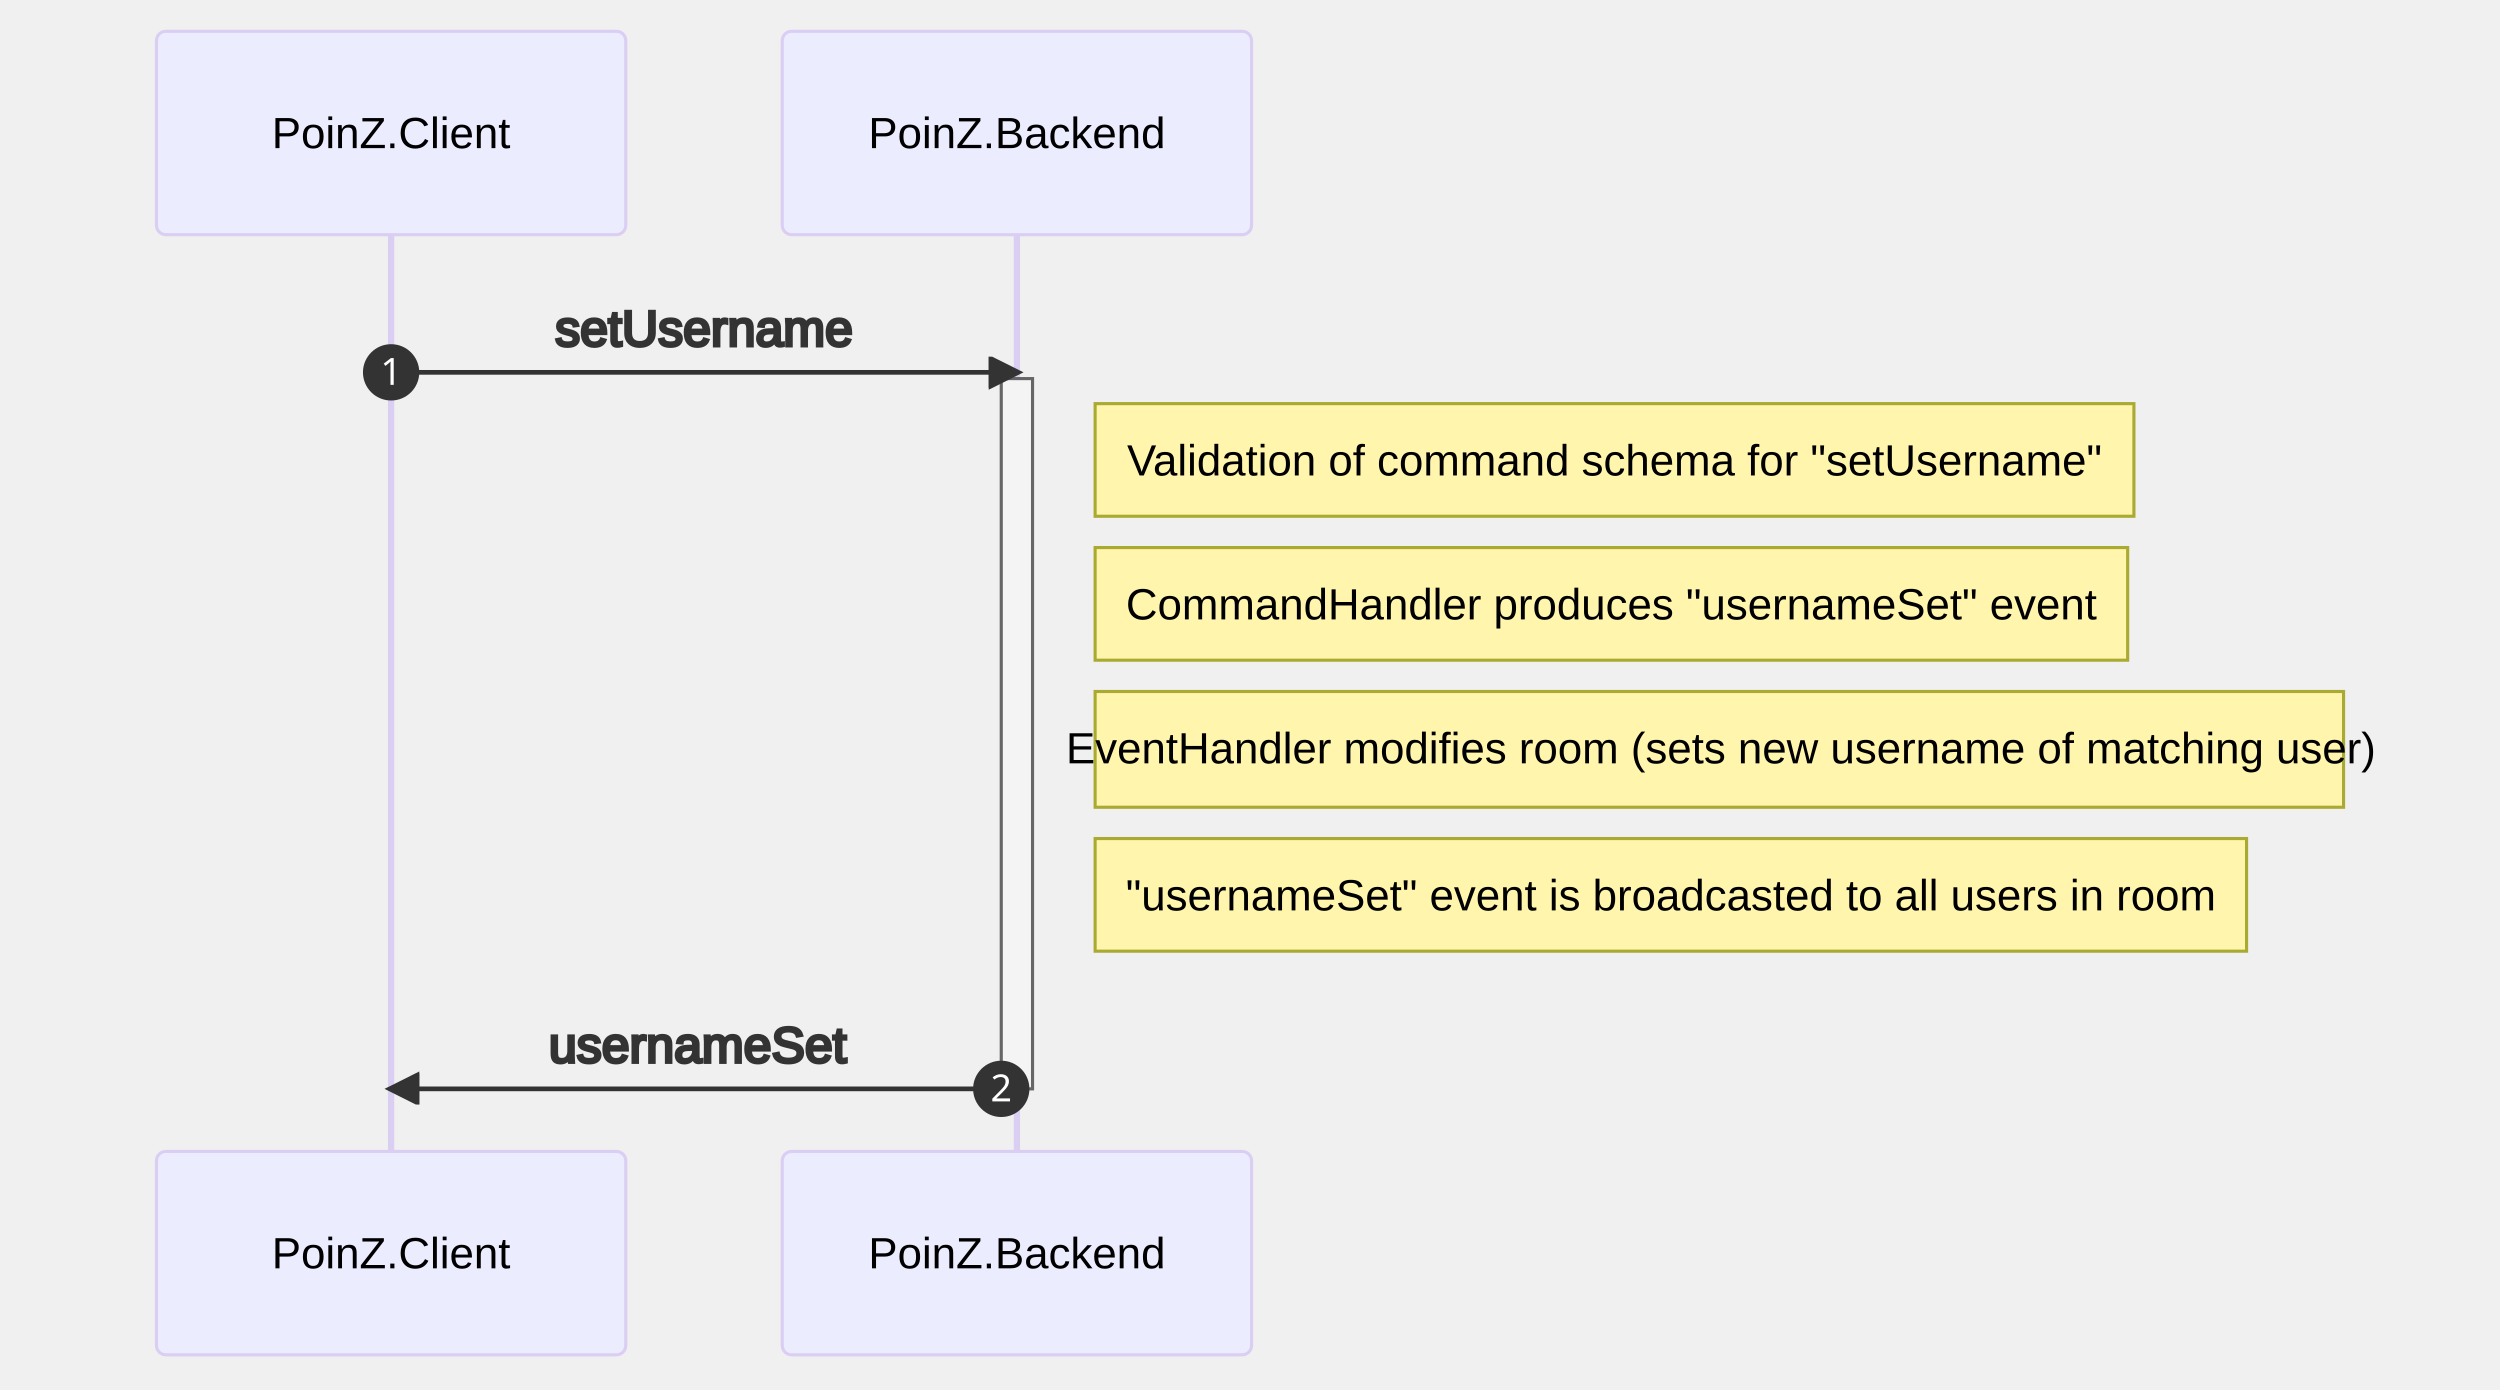
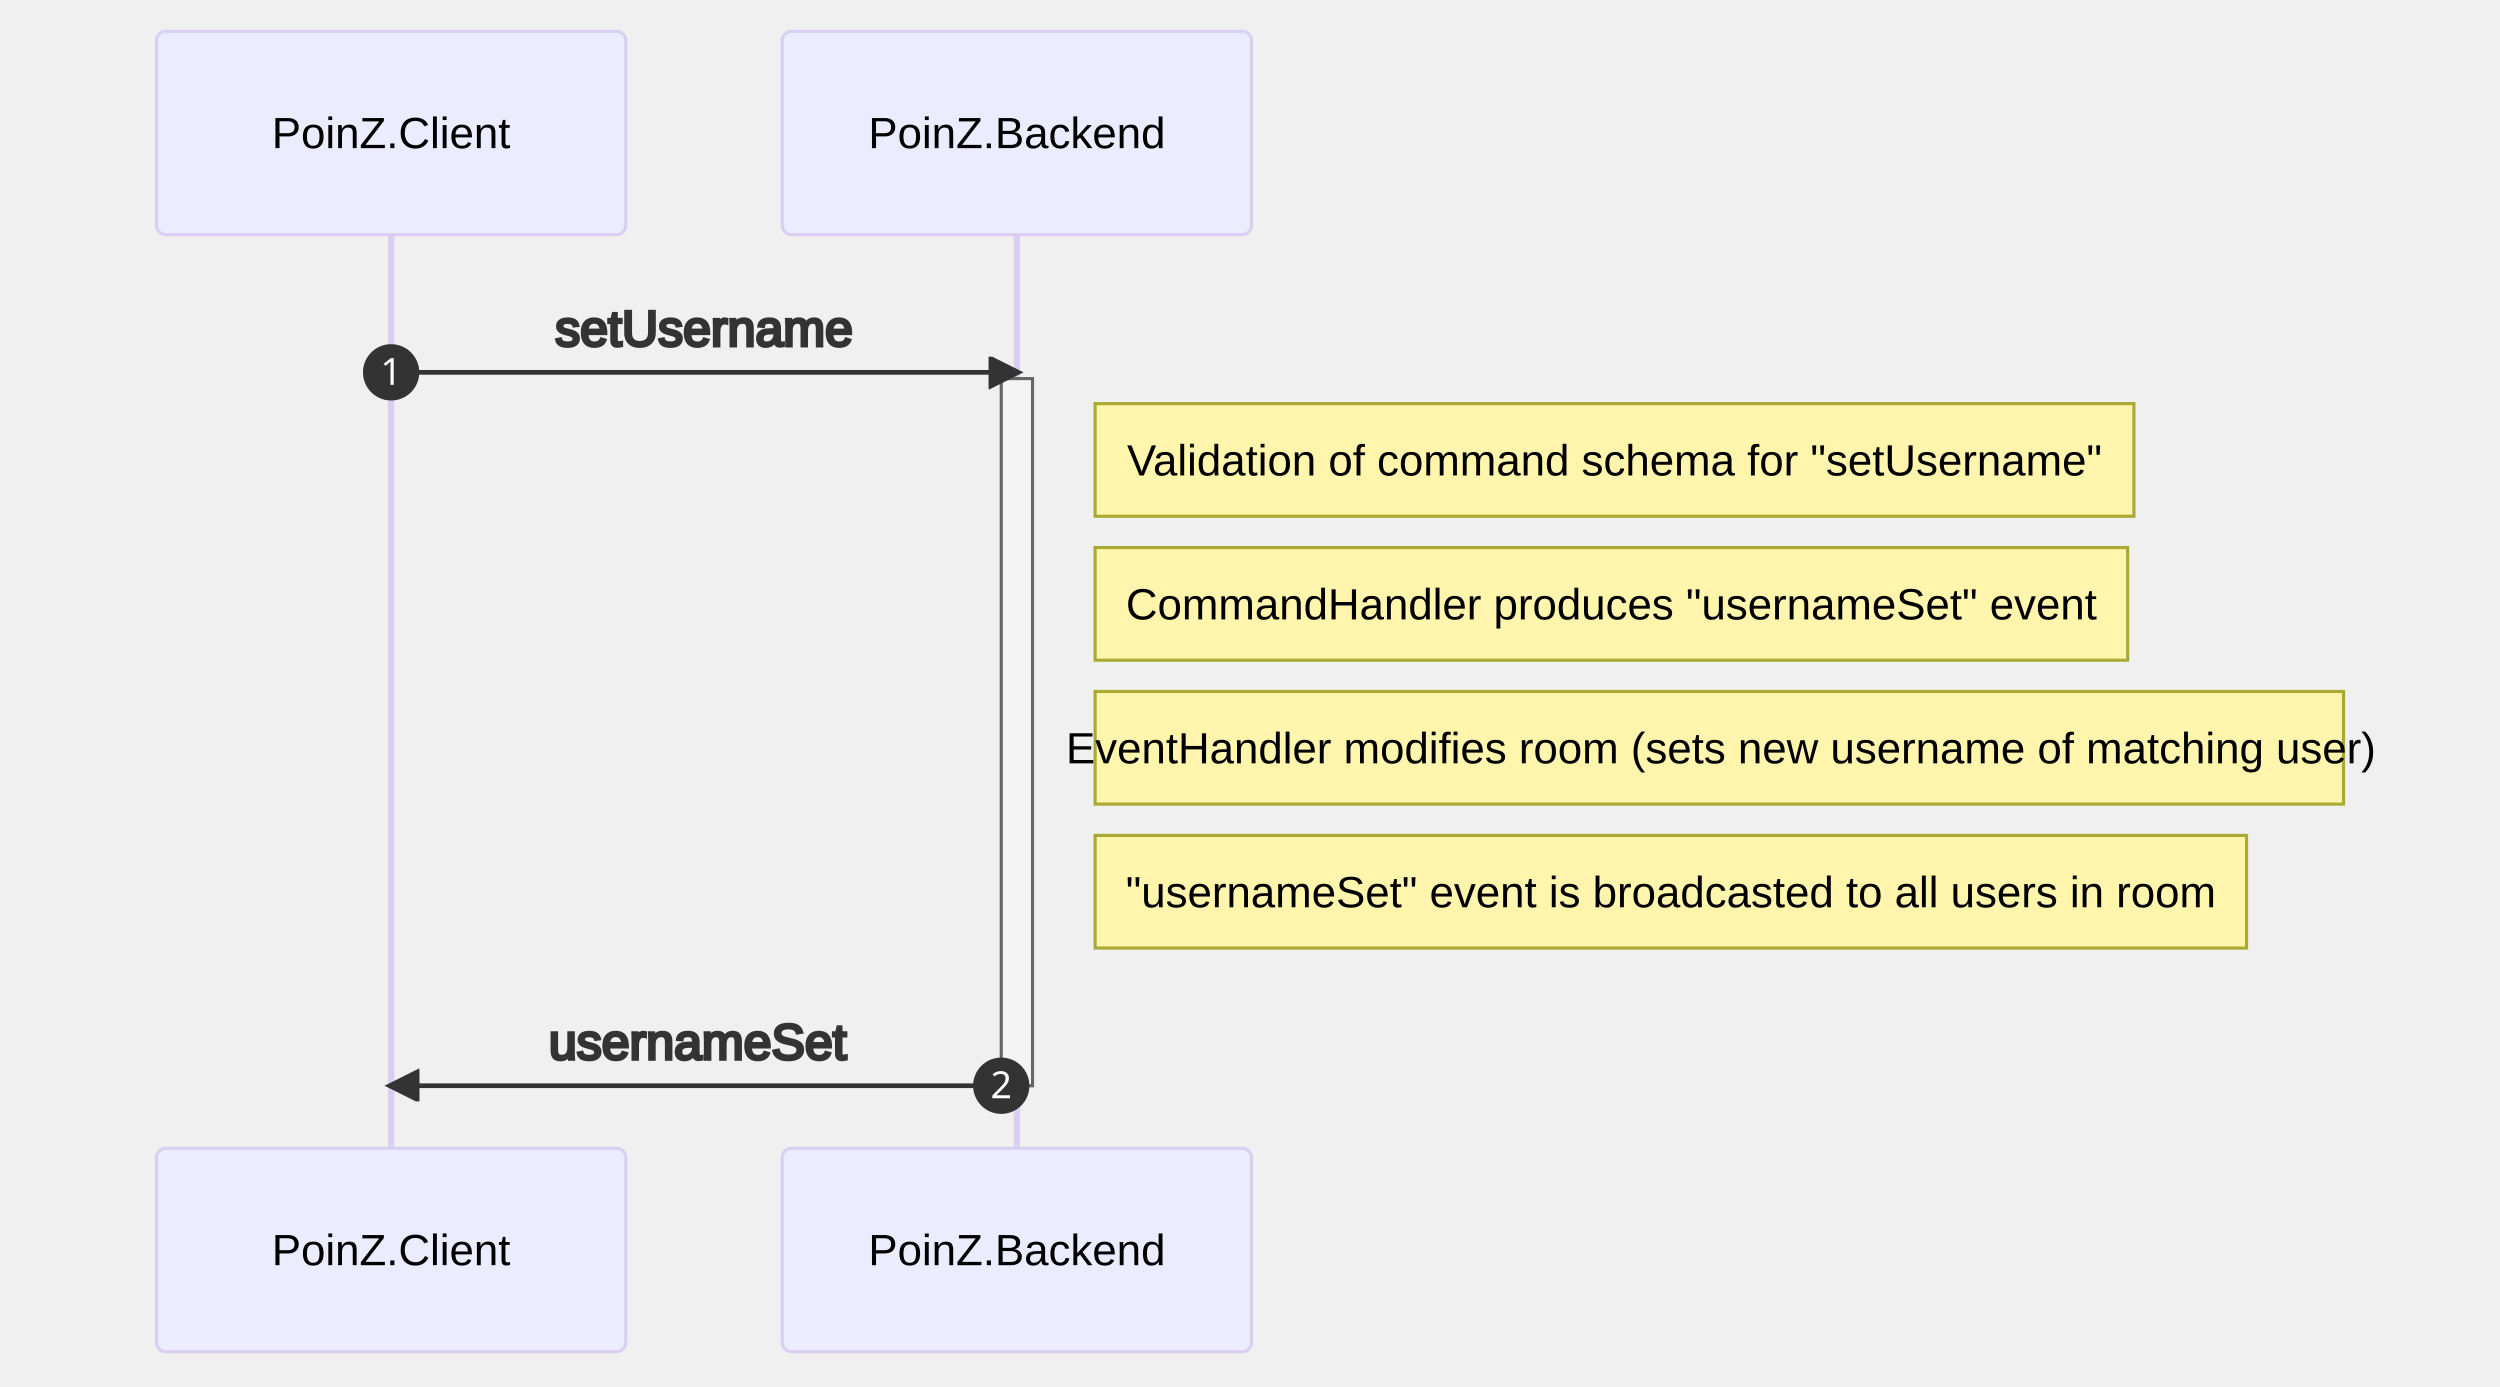
- <svg xmlns="http://www.w3.org/2000/svg" aria-labelledby="chart-title-mermaid-1663490589109 chart-desc-mermaid-1663490589109" role="img" viewBox="-50 -10 799 444" style="max-width: 799px; background-color: white;" height="444" width="100%" id="mermaid-1663490589109">
-   <style>#mermaid-1663490589109 {font-family:"trebuchet ms",verdana,arial,sans-serif;font-size:16px;fill:#333;}#mermaid-1663490589109 .error-icon{fill:#552222;}#mermaid-1663490589109 .error-text{fill:#552222;stroke:#552222;}#mermaid-1663490589109 .edge-thickness-normal{stroke-width:2px;}#mermaid-1663490589109 .edge-thickness-thick{stroke-width:3.5px;}#mermaid-1663490589109 .edge-pattern-solid{stroke-dasharray:0;}#mermaid-1663490589109 .edge-pattern-dashed{stroke-dasharray:3;}#mermaid-1663490589109 .edge-pattern-dotted{stroke-dasharray:2;}#mermaid-1663490589109 .marker{fill:#333333;stroke:#333333;}#mermaid-1663490589109 .marker.cross{stroke:#333333;}#mermaid-1663490589109 svg{font-family:"trebuchet ms",verdana,arial,sans-serif;font-size:16px;}#mermaid-1663490589109 .actor{stroke:hsl(259.626, 59.777%, 87.902%);fill:#ECECFF;}#mermaid-1663490589109 text.actor&gt;tspan{fill:black;stroke:none;}#mermaid-1663490589109 .actor-line{stroke:grey;}#mermaid-1663490589109 .messageLine0{stroke-width:1.5;stroke-dasharray:none;stroke:#333;}#mermaid-1663490589109 .messageLine1{stroke-width:1.5;stroke-dasharray:2,2;stroke:#333;}#mermaid-1663490589109 #arrowhead path{fill:#333;stroke:#333;}#mermaid-1663490589109 .sequenceNumber{fill:white;}#mermaid-1663490589109 #sequencenumber{fill:#333;}#mermaid-1663490589109 #crosshead path{fill:#333;stroke:#333;}#mermaid-1663490589109 .messageText{fill:#333;stroke:#333;}#mermaid-1663490589109 .labelBox{stroke:hsl(259.626, 59.777%, 87.902%);fill:#ECECFF;}#mermaid-1663490589109 .labelText,#mermaid-1663490589109 .labelText&gt;tspan{fill:black;stroke:none;}#mermaid-1663490589109 .loopText,#mermaid-1663490589109 .loopText&gt;tspan{fill:black;stroke:none;}#mermaid-1663490589109 .loopLine{stroke-width:2px;stroke-dasharray:2,2;stroke:hsl(259.626, 59.777%, 87.902%);fill:hsl(259.626, 59.777%, 87.902%);}#mermaid-1663490589109 .note{stroke:#aaaa33;fill:#fff5ad;}#mermaid-1663490589109 .noteText,#mermaid-1663490589109 .noteText&gt;tspan{fill:black;stroke:none;}#mermaid-1663490589109 .activation0{fill:#f4f4f4;stroke:#666;}#mermaid-1663490589109 .activation1{fill:#f4f4f4;stroke:#666;}#mermaid-1663490589109 .activation2{fill:#f4f4f4;stroke:#666;}#mermaid-1663490589109 .actorPopupMenu{position:absolute;}#mermaid-1663490589109 .actorPopupMenuPanel{position:absolute;fill:#ECECFF;box-shadow:0px 8px 16px 0px rgba(0,0,0,0.2);filter:drop-shadow(3px 5px 2px rgb(0 0 0 / 0.4));}#mermaid-1663490589109 .actor-man line{stroke:hsl(259.626, 59.777%, 87.902%);fill:#ECECFF;}#mermaid-1663490589109 .actor-man circle,#mermaid-1663490589109 line{stroke:hsl(259.626, 59.777%, 87.902%);fill:#ECECFF;stroke-width:2px;}#mermaid-1663490589109 :root{--mermaid-font-family:"trebuchet ms",verdana,arial,sans-serif;}</style>
+ <svg xmlns="http://www.w3.org/2000/svg" aria-labelledby="chart-title-mermaid-1667031440298 chart-desc-mermaid-1667031440298" role="img" viewBox="-50 -10 799 443" style="max-width: 799px; background-color: white;" height="443" width="100%" id="mermaid-1667031440298">
+   <style>#mermaid-1667031440298 {font-family:"trebuchet ms",verdana,arial,sans-serif;font-size:16px;fill:#333;}#mermaid-1667031440298 .error-icon{fill:#552222;}#mermaid-1667031440298 .error-text{fill:#552222;stroke:#552222;}#mermaid-1667031440298 .edge-thickness-normal{stroke-width:2px;}#mermaid-1667031440298 .edge-thickness-thick{stroke-width:3.5px;}#mermaid-1667031440298 .edge-pattern-solid{stroke-dasharray:0;}#mermaid-1667031440298 .edge-pattern-dashed{stroke-dasharray:3;}#mermaid-1667031440298 .edge-pattern-dotted{stroke-dasharray:2;}#mermaid-1667031440298 .marker{fill:#333333;stroke:#333333;}#mermaid-1667031440298 .marker.cross{stroke:#333333;}#mermaid-1667031440298 svg{font-family:"trebuchet ms",verdana,arial,sans-serif;font-size:16px;}#mermaid-1667031440298 .actor{stroke:hsl(259.626, 59.777%, 87.902%);fill:#ECECFF;}#mermaid-1667031440298 text.actor&gt;tspan{fill:black;stroke:none;}#mermaid-1667031440298 .actor-line{stroke:grey;}#mermaid-1667031440298 .messageLine0{stroke-width:1.5;stroke-dasharray:none;stroke:#333;}#mermaid-1667031440298 .messageLine1{stroke-width:1.5;stroke-dasharray:2,2;stroke:#333;}#mermaid-1667031440298 #arrowhead path{fill:#333;stroke:#333;}#mermaid-1667031440298 .sequenceNumber{fill:white;}#mermaid-1667031440298 #sequencenumber{fill:#333;}#mermaid-1667031440298 #crosshead path{fill:#333;stroke:#333;}#mermaid-1667031440298 .messageText{fill:#333;stroke:#333;}#mermaid-1667031440298 .labelBox{stroke:hsl(259.626, 59.777%, 87.902%);fill:#ECECFF;}#mermaid-1667031440298 .labelText,#mermaid-1667031440298 .labelText&gt;tspan{fill:black;stroke:none;}#mermaid-1667031440298 .loopText,#mermaid-1667031440298 .loopText&gt;tspan{fill:black;stroke:none;}#mermaid-1667031440298 .loopLine{stroke-width:2px;stroke-dasharray:2,2;stroke:hsl(259.626, 59.777%, 87.902%);fill:hsl(259.626, 59.777%, 87.902%);}#mermaid-1667031440298 .note{stroke:#aaaa33;fill:#fff5ad;}#mermaid-1667031440298 .noteText,#mermaid-1667031440298 .noteText&gt;tspan{fill:black;stroke:none;}#mermaid-1667031440298 .activation0{fill:#f4f4f4;stroke:#666;}#mermaid-1667031440298 .activation1{fill:#f4f4f4;stroke:#666;}#mermaid-1667031440298 .activation2{fill:#f4f4f4;stroke:#666;}#mermaid-1667031440298 .actorPopupMenu{position:absolute;}#mermaid-1667031440298 .actorPopupMenuPanel{position:absolute;fill:#ECECFF;box-shadow:0px 8px 16px 0px rgba(0,0,0,0.2);filter:drop-shadow(3px 5px 2px rgb(0 0 0 / 0.4));}#mermaid-1667031440298 .actor-man line{stroke:hsl(259.626, 59.777%, 87.902%);fill:#ECECFF;}#mermaid-1667031440298 .actor-man circle,#mermaid-1667031440298 line{stroke:hsl(259.626, 59.777%, 87.902%);fill:#ECECFF;stroke-width:2px;}#mermaid-1667031440298 :root{--mermaid-font-family:"trebuchet ms",verdana,arial,sans-serif;}</style>
  <g />
  <defs>
    <symbol height="24" width="24" id="computer">
      <path d="M2 2v13h20v-13h-20zm18 11h-16v-9h16v9zm-10.228 6l.466-1h3.524l.467 1h-4.457zm14.228 3h-24l2-6h2.104l-1.33 4h18.45l-1.297-4h2.073l2 6zm-5-10h-14v-7h14v7z" transform="scale(.5)" />
    </symbol>
  </defs>
  <defs>
    <symbol clip-rule="evenodd" fill-rule="evenodd" id="database">
      <path d="M12.258.001l.256.004.255.005.253.008.251.01.249.012.247.015.246.016.242.019.241.02.239.023.236.024.233.027.231.028.229.031.225.032.223.034.22.036.217.038.214.04.211.041.208.043.205.045.201.046.198.048.194.05.191.051.187.053.183.054.18.056.175.057.172.059.168.06.163.061.16.063.155.064.15.066.074.033.073.033.071.034.07.034.069.035.068.035.067.035.066.035.064.036.064.036.062.036.06.036.06.037.058.037.058.037.055.038.055.038.053.038.052.038.051.039.05.039.048.039.047.039.045.04.044.04.043.04.041.04.04.041.039.041.037.041.036.041.034.041.033.042.032.042.03.042.029.042.027.042.026.043.024.043.023.043.021.043.02.043.018.044.017.043.015.044.013.044.012.044.011.045.009.044.007.045.006.045.004.045.002.045.001.045v17l-.001.045-.002.045-.004.045-.006.045-.007.045-.009.044-.011.045-.012.044-.013.044-.015.044-.017.043-.018.044-.02.043-.021.043-.023.043-.024.043-.026.043-.027.042-.029.042-.03.042-.032.042-.033.042-.034.041-.036.041-.037.041-.039.041-.04.041-.041.04-.043.04-.044.04-.045.04-.047.039-.048.039-.05.039-.051.039-.052.038-.053.038-.055.038-.055.038-.058.037-.058.037-.06.037-.06.036-.062.036-.064.036-.064.036-.066.035-.067.035-.068.035-.069.035-.07.034-.071.034-.073.033-.074.033-.15.066-.155.064-.16.063-.163.061-.168.06-.172.059-.175.057-.18.056-.183.054-.187.053-.191.051-.194.05-.198.048-.201.046-.205.045-.208.043-.211.041-.214.04-.217.038-.22.036-.223.034-.225.032-.229.031-.231.028-.233.027-.236.024-.239.023-.241.02-.242.019-.246.016-.247.015-.249.012-.251.01-.253.008-.255.005-.256.004-.258.001-.258-.001-.256-.004-.255-.005-.253-.008-.251-.01-.249-.012-.247-.015-.245-.016-.243-.019-.241-.02-.238-.023-.236-.024-.234-.027-.231-.028-.228-.031-.226-.032-.223-.034-.22-.036-.217-.038-.214-.04-.211-.041-.208-.043-.204-.045-.201-.046-.198-.048-.195-.05-.19-.051-.187-.053-.184-.054-.179-.056-.176-.057-.172-.059-.167-.06-.164-.061-.159-.063-.155-.064-.151-.066-.074-.033-.072-.033-.072-.034-.07-.034-.069-.035-.068-.035-.067-.035-.066-.035-.064-.036-.063-.036-.062-.036-.061-.036-.06-.037-.058-.037-.057-.037-.056-.038-.055-.038-.053-.038-.052-.038-.051-.039-.049-.039-.049-.039-.046-.039-.046-.04-.044-.04-.043-.04-.041-.04-.04-.041-.039-.041-.037-.041-.036-.041-.034-.041-.033-.042-.032-.042-.03-.042-.029-.042-.027-.042-.026-.043-.024-.043-.023-.043-.021-.043-.02-.043-.018-.044-.017-.043-.015-.044-.013-.044-.012-.044-.011-.045-.009-.044-.007-.045-.006-.045-.004-.045-.002-.045-.001-.045v-17l.001-.045.002-.045.004-.045.006-.045.007-.045.009-.044.011-.045.012-.044.013-.044.015-.044.017-.043.018-.044.02-.043.021-.043.023-.043.024-.043.026-.043.027-.042.029-.042.03-.042.032-.042.033-.042.034-.041.036-.041.037-.041.039-.041.04-.041.041-.04.043-.04.044-.04.046-.04.046-.039.049-.039.049-.039.051-.039.052-.038.053-.038.055-.038.056-.038.057-.037.058-.037.06-.037.061-.036.062-.036.063-.036.064-.036.066-.035.067-.035.068-.035.069-.035.07-.034.072-.034.072-.033.074-.033.151-.066.155-.064.159-.063.164-.061.167-.06.172-.059.176-.057.179-.056.184-.054.187-.053.19-.051.195-.05.198-.048.201-.046.204-.045.208-.043.211-.041.214-.04.217-.038.22-.036.223-.034.226-.032.228-.031.231-.028.234-.027.236-.024.238-.023.241-.02.243-.019.245-.016.247-.015.249-.012.251-.01.253-.008.255-.005.256-.004.258-.001.258.001zm-9.258 20.499v.01l.001.021.003.021.004.022.005.021.006.022.007.022.009.023.01.022.011.023.012.023.013.023.015.023.016.024.017.023.018.024.019.024.021.024.022.025.023.024.024.025.052.049.056.05.061.051.066.051.07.051.075.051.079.052.084.052.088.052.092.052.097.052.102.051.105.052.11.052.114.051.119.051.123.051.127.05.131.05.135.05.139.048.144.049.147.047.152.047.155.047.16.045.163.045.167.043.171.043.176.041.178.041.183.039.187.039.19.037.194.035.197.035.202.033.204.031.209.03.212.029.216.027.219.025.222.024.226.021.23.02.233.018.236.016.24.015.243.012.246.01.249.008.253.005.256.004.259.001.26-.001.257-.004.254-.005.25-.008.247-.011.244-.012.241-.014.237-.016.233-.018.231-.021.226-.021.224-.024.22-.026.216-.027.212-.028.21-.031.205-.031.202-.034.198-.034.194-.036.191-.037.187-.039.183-.04.179-.04.175-.042.172-.043.168-.044.163-.045.16-.046.155-.046.152-.047.148-.048.143-.049.139-.049.136-.05.131-.05.126-.05.123-.051.118-.052.114-.051.11-.052.106-.052.101-.052.096-.052.092-.052.088-.053.083-.051.079-.052.074-.052.07-.051.065-.051.06-.051.056-.05.051-.05.023-.024.023-.025.021-.024.02-.024.019-.024.018-.024.017-.024.015-.023.014-.024.013-.023.012-.023.01-.023.01-.022.008-.022.006-.022.006-.022.004-.022.004-.021.001-.021.001-.021v-4.127l-.077.055-.08.053-.083.054-.085.053-.087.052-.09.052-.093.051-.095.05-.097.05-.1.049-.102.049-.105.048-.106.047-.109.047-.111.046-.114.045-.115.045-.118.044-.12.043-.122.042-.124.042-.126.041-.128.04-.13.04-.132.038-.134.038-.135.037-.138.037-.139.035-.142.035-.143.034-.144.033-.147.032-.148.031-.15.03-.151.03-.153.029-.154.027-.156.027-.158.026-.159.025-.161.024-.162.023-.163.022-.165.021-.166.02-.167.019-.169.018-.169.017-.171.016-.173.015-.173.014-.175.013-.175.012-.177.011-.178.01-.179.008-.179.008-.181.006-.182.005-.182.004-.184.003-.184.002h-.37l-.184-.002-.184-.003-.182-.004-.182-.005-.181-.006-.179-.008-.179-.008-.178-.01-.176-.011-.176-.012-.175-.013-.173-.014-.172-.015-.171-.016-.17-.017-.169-.018-.167-.019-.166-.02-.165-.021-.163-.022-.162-.023-.161-.024-.159-.025-.157-.026-.156-.027-.155-.027-.153-.029-.151-.03-.15-.03-.148-.031-.146-.032-.145-.033-.143-.034-.141-.035-.14-.035-.137-.037-.136-.037-.134-.038-.132-.038-.13-.04-.128-.04-.126-.041-.124-.042-.122-.042-.12-.044-.117-.043-.116-.045-.113-.045-.112-.046-.109-.047-.106-.047-.105-.048-.102-.049-.1-.049-.097-.05-.095-.05-.093-.052-.09-.051-.087-.052-.085-.053-.083-.054-.08-.054-.077-.054v4.127zm0-5.654v.011l.001.021.003.021.004.021.005.022.006.022.007.022.009.022.01.022.011.023.012.023.013.023.015.024.016.023.017.024.018.024.019.024.021.024.022.024.023.025.024.024.052.05.056.05.061.05.066.051.07.051.075.052.079.051.084.052.088.052.092.052.097.052.102.052.105.052.11.051.114.051.119.052.123.05.127.051.131.05.135.049.139.049.144.048.147.048.152.047.155.046.16.045.163.045.167.044.171.042.176.042.178.04.183.04.187.038.19.037.194.036.197.034.202.033.204.032.209.03.212.028.216.027.219.025.222.024.226.022.23.02.233.018.236.016.24.014.243.012.246.01.249.008.253.006.256.003.259.001.26-.001.257-.003.254-.006.25-.008.247-.01.244-.012.241-.015.237-.016.233-.018.231-.02.226-.022.224-.024.22-.025.216-.027.212-.029.21-.03.205-.032.202-.033.198-.035.194-.036.191-.037.187-.039.183-.039.179-.041.175-.042.172-.043.168-.044.163-.045.16-.045.155-.047.152-.047.148-.048.143-.048.139-.05.136-.049.131-.05.126-.051.123-.051.118-.051.114-.052.11-.052.106-.052.101-.052.096-.052.092-.052.088-.052.083-.052.079-.052.074-.051.07-.052.065-.051.06-.05.056-.051.051-.049.023-.025.023-.024.021-.025.02-.024.019-.024.018-.024.017-.024.015-.023.014-.023.013-.024.012-.022.01-.023.01-.023.008-.022.006-.022.006-.022.004-.021.004-.022.001-.021.001-.021v-4.139l-.077.054-.08.054-.083.054-.085.052-.087.053-.09.051-.093.051-.095.051-.097.05-.1.049-.102.049-.105.048-.106.047-.109.047-.111.046-.114.045-.115.044-.118.044-.12.044-.122.042-.124.042-.126.041-.128.04-.13.039-.132.039-.134.038-.135.037-.138.036-.139.036-.142.035-.143.033-.144.033-.147.033-.148.031-.15.03-.151.03-.153.028-.154.028-.156.027-.158.026-.159.025-.161.024-.162.023-.163.022-.165.021-.166.02-.167.019-.169.018-.169.017-.171.016-.173.015-.173.014-.175.013-.175.012-.177.011-.178.009-.179.009-.179.007-.181.007-.182.005-.182.004-.184.003-.184.002h-.37l-.184-.002-.184-.003-.182-.004-.182-.005-.181-.007-.179-.007-.179-.009-.178-.009-.176-.011-.176-.012-.175-.013-.173-.014-.172-.015-.171-.016-.17-.017-.169-.018-.167-.019-.166-.02-.165-.021-.163-.022-.162-.023-.161-.024-.159-.025-.157-.026-.156-.027-.155-.028-.153-.028-.151-.03-.15-.03-.148-.031-.146-.033-.145-.033-.143-.033-.141-.035-.14-.036-.137-.036-.136-.037-.134-.038-.132-.039-.13-.039-.128-.04-.126-.041-.124-.042-.122-.043-.12-.043-.117-.044-.116-.044-.113-.046-.112-.046-.109-.046-.106-.047-.105-.048-.102-.049-.1-.049-.097-.05-.095-.051-.093-.051-.09-.051-.087-.053-.085-.052-.083-.054-.08-.054-.077-.054v4.139zm0-5.666v.011l.001.02.003.022.004.021.005.022.006.021.007.022.009.023.01.022.011.023.012.023.013.023.015.023.016.024.017.024.018.023.019.024.021.025.022.024.023.024.024.025.052.05.056.05.061.05.066.051.07.051.075.052.079.051.084.052.088.052.092.052.097.052.102.052.105.051.11.052.114.051.119.051.123.051.127.05.131.05.135.05.139.049.144.048.147.048.152.047.155.046.16.045.163.045.167.043.171.043.176.042.178.04.183.04.187.038.19.037.194.036.197.034.202.033.204.032.209.03.212.028.216.027.219.025.222.024.226.021.23.02.233.018.236.017.24.014.243.012.246.01.249.008.253.006.256.003.259.001.26-.001.257-.003.254-.006.25-.008.247-.01.244-.013.241-.014.237-.016.233-.018.231-.02.226-.022.224-.024.22-.025.216-.027.212-.029.21-.03.205-.032.202-.033.198-.035.194-.036.191-.037.187-.039.183-.039.179-.041.175-.042.172-.043.168-.044.163-.045.16-.045.155-.047.152-.047.148-.048.143-.049.139-.049.136-.049.131-.051.126-.05.123-.051.118-.052.114-.051.11-.052.106-.052.101-.052.096-.052.092-.052.088-.052.083-.052.079-.052.074-.052.07-.051.065-.051.06-.051.056-.05.051-.049.023-.025.023-.025.021-.024.02-.024.019-.024.018-.024.017-.024.015-.023.014-.024.013-.023.012-.023.01-.022.01-.023.008-.022.006-.022.006-.022.004-.022.004-.021.001-.021.001-.021v-4.153l-.077.054-.08.054-.083.053-.085.053-.087.053-.09.051-.093.051-.095.051-.097.05-.1.049-.102.048-.105.048-.106.048-.109.046-.111.046-.114.046-.115.044-.118.044-.12.043-.122.043-.124.042-.126.041-.128.04-.13.039-.132.039-.134.038-.135.037-.138.036-.139.036-.142.034-.143.034-.144.033-.147.032-.148.032-.15.03-.151.03-.153.028-.154.028-.156.027-.158.026-.159.024-.161.024-.162.023-.163.023-.165.021-.166.02-.167.019-.169.018-.169.017-.171.016-.173.015-.173.014-.175.013-.175.012-.177.01-.178.01-.179.009-.179.007-.181.006-.182.006-.182.004-.184.003-.184.001-.185.001-.185-.001-.184-.001-.184-.003-.182-.004-.182-.006-.181-.006-.179-.007-.179-.009-.178-.01-.176-.01-.176-.012-.175-.013-.173-.014-.172-.015-.171-.016-.17-.017-.169-.018-.167-.019-.166-.02-.165-.021-.163-.023-.162-.023-.161-.024-.159-.024-.157-.026-.156-.027-.155-.028-.153-.028-.151-.03-.15-.03-.148-.032-.146-.032-.145-.033-.143-.034-.141-.034-.14-.036-.137-.036-.136-.037-.134-.038-.132-.039-.13-.039-.128-.041-.126-.041-.124-.041-.122-.043-.12-.043-.117-.044-.116-.044-.113-.046-.112-.046-.109-.046-.106-.048-.105-.048-.102-.048-.1-.05-.097-.049-.095-.051-.093-.051-.09-.052-.087-.052-.085-.053-.083-.053-.08-.054-.077-.054v4.153zm8.74-8.179l-.257.004-.254.005-.25.008-.247.011-.244.012-.241.014-.237.016-.233.018-.231.021-.226.022-.224.023-.22.026-.216.027-.212.028-.21.031-.205.032-.202.033-.198.034-.194.036-.191.038-.187.038-.183.04-.179.041-.175.042-.172.043-.168.043-.163.045-.16.046-.155.046-.152.048-.148.048-.143.048-.139.049-.136.05-.131.05-.126.051-.123.051-.118.051-.114.052-.11.052-.106.052-.101.052-.096.052-.092.052-.088.052-.083.052-.079.052-.074.051-.07.052-.065.051-.06.05-.056.05-.051.05-.023.025-.023.024-.021.024-.02.025-.019.024-.018.024-.017.023-.015.024-.014.023-.013.023-.012.023-.01.023-.01.022-.008.022-.006.023-.006.021-.004.022-.004.021-.001.021-.001.021.001.021.001.021.004.021.004.022.006.021.006.023.008.022.01.022.01.023.012.023.013.023.014.023.015.024.017.023.018.024.019.024.02.025.021.024.023.024.023.025.051.05.056.05.06.05.065.051.07.052.074.051.079.052.083.052.088.052.092.052.096.052.101.052.106.052.11.052.114.052.118.051.123.051.126.051.131.05.136.05.139.049.143.048.148.048.152.048.155.046.16.046.163.045.168.043.172.043.175.042.179.041.183.04.187.038.191.038.194.036.198.034.202.033.205.032.21.031.212.028.216.027.22.026.224.023.226.022.231.021.233.018.237.016.241.014.244.012.247.011.25.008.254.005.257.004.26.001.26-.001.257-.004.254-.005.25-.008.247-.011.244-.012.241-.014.237-.016.233-.018.231-.021.226-.022.224-.023.22-.026.216-.027.212-.028.21-.031.205-.032.202-.033.198-.034.194-.036.191-.038.187-.038.183-.04.179-.041.175-.042.172-.043.168-.043.163-.045.16-.046.155-.046.152-.048.148-.048.143-.048.139-.049.136-.05.131-.05.126-.051.123-.051.118-.051.114-.052.11-.052.106-.052.101-.052.096-.052.092-.052.088-.052.083-.052.079-.052.074-.051.07-.052.065-.051.06-.05.056-.05.051-.05.023-.025.023-.024.021-.024.02-.025.019-.024.018-.024.017-.023.015-.024.014-.023.013-.023.012-.023.01-.023.01-.022.008-.022.006-.023.006-.021.004-.022.004-.021.001-.021.001-.021-.001-.021-.001-.021-.004-.021-.004-.022-.006-.021-.006-.023-.008-.022-.01-.022-.01-.023-.012-.023-.013-.023-.014-.023-.015-.024-.017-.023-.018-.024-.019-.024-.02-.025-.021-.024-.023-.024-.023-.025-.051-.05-.056-.05-.06-.05-.065-.051-.07-.052-.074-.051-.079-.052-.083-.052-.088-.052-.092-.052-.096-.052-.101-.052-.106-.052-.11-.052-.114-.052-.118-.051-.123-.051-.126-.051-.131-.05-.136-.05-.139-.049-.143-.048-.148-.048-.152-.048-.155-.046-.16-.046-.163-.045-.168-.043-.172-.043-.175-.042-.179-.041-.183-.04-.187-.038-.191-.038-.194-.036-.198-.034-.202-.033-.205-.032-.21-.031-.212-.028-.216-.027-.22-.026-.224-.023-.226-.022-.231-.021-.233-.018-.237-.016-.241-.014-.244-.012-.247-.011-.25-.008-.254-.005-.257-.004-.26-.001-.26.001z" transform="scale(.5)" />
    </symbol>
  </defs>
  <defs>
    <symbol height="24" width="24" id="clock">
      <path d="M12 2c5.514 0 10 4.486 10 10s-4.486 10-10 10-10-4.486-10-10 4.486-10 10-10zm0-2c-6.627 0-12 5.373-12 12s5.373 12 12 12 12-5.373 12-12-5.373-12-12-12zm5.848 12.459c.202.038.202.333.001.372-1.907.361-6.045 1.111-6.547 1.111-.719 0-1.301-.582-1.301-1.301 0-.512.77-5.447 1.125-7.445.034-.192.312-.181.343.014l.985 6.238 5.394 1.011z" transform="scale(.5)" />
    </symbol>
  </defs>
  <g>
-     <line stroke="#999" stroke-width="0.5px" class="200" y2="378" x2="75" y1="5" x1="75" id="actor0" />
+     <line stroke="#999" stroke-width="0.5px" class="200" y2="377" x2="75" y1="5" x1="75" id="actor0" />
    <g id="root-0">
      <rect class="actor" ry="3" rx="3" height="65" width="150" stroke="#666" fill="#eaeaea" y="0" x="0" />
      <text style="text-anchor: middle; font-size: 14px; font-weight: 400;" class="actor" alignment-baseline="central" dominant-baseline="central" y="32.5" x="75">
        <tspan dy="0" x="75">PoinZ.Client</tspan>
      </text>
    </g>
  </g>
  <g>
-     <line stroke="#999" stroke-width="0.5px" class="200" y2="378" x2="275" y1="5" x1="275" id="actor1" />
+     <line stroke="#999" stroke-width="0.5px" class="200" y2="377" x2="275" y1="5" x1="275" id="actor1" />
    <g id="root-1">
      <rect class="actor" ry="3" rx="3" height="65" width="150" stroke="#666" fill="#eaeaea" y="0" x="200" />
      <text style="text-anchor: middle; font-size: 14px; font-weight: 400;" class="actor" alignment-baseline="central" dominant-baseline="central" y="32.5" x="275">
        <tspan dy="0" x="275">PoinZ.Backend</tspan>
      </text>
    </g>
  </g>
  <defs>
    <marker orient="auto" markerHeight="12" markerWidth="12" markerUnits="userSpaceOnUse" refY="5" refX="9" id="arrowhead">
      <path d="M 0 0 L 10 5 L 0 10 z" />
    </marker>
  </defs>
  <defs>
    <marker refY="4" refX="16" orient="auto" markerHeight="8" markerWidth="15" id="crosshead">
      <path style="stroke-dasharray: 0, 0;" d="M 9,2 V 6 L16,4 Z" stroke-width="1px" stroke="#000000" fill="black" />
      <path style="stroke-dasharray: 0, 0;" d="M 0,1 L 6,7 M 6,1 L 0,7" stroke-width="1px" stroke="#000000" fill="none" />
    </marker>
  </defs>
  <defs>
    <marker orient="auto" markerHeight="28" markerWidth="20" refY="7" refX="18" id="filled-head">
      <path d="M 18,7 L9,13 L14,7 L9,1 Z" />
    </marker>
  </defs>
  <defs>
    <marker orient="auto" markerHeight="40" markerWidth="60" refY="15" refX="15" id="sequencenumber">
      <circle r="6" cy="15" cx="15" />
    </marker>
  </defs>
  <g>
-     <rect class="activation0" ry="0" rx="0" height="227" width="10" stroke="#666" fill="#EDF2AE" y="111" x="270" />
+     <rect class="activation0" ry="0" rx="0" height="226" width="10" stroke="#666" fill="#EDF2AE" y="111" x="270" />
  </g>
  <g>
    <rect class="note" ry="0" rx="0" height="36" width="332" stroke="#666" fill="#EDF2AE" y="119" x="300" />
    <text style="font-size: 14px; font-weight: 400;" dy="1em" class="noteText" alignment-baseline="middle" dominant-baseline="middle" text-anchor="middle" y="124" x="466">
      <tspan x="466">Validation of command schema for "setUsername"</tspan>
    </text>
  </g>
  <g>
    <rect class="note" ry="0" rx="0" height="36" width="330" stroke="#666" fill="#EDF2AE" y="165" x="300" />
    <text style="font-size: 14px; font-weight: 400;" dy="1em" class="noteText" alignment-baseline="middle" dominant-baseline="middle" text-anchor="middle" y="170" x="465">
      <tspan x="465">CommandHandler produces "usernameSet" event</tspan>
    </text>
  </g>
  <g>
-     <rect class="note" ry="0" rx="0" height="37" width="399" stroke="#666" fill="#EDF2AE" y="211" x="300" />
+     <rect class="note" ry="0" rx="0" height="36" width="399" stroke="#666" fill="#EDF2AE" y="211" x="300" />
    <text style="font-size: 14px; font-weight: 400;" dy="1em" class="noteText" alignment-baseline="middle" dominant-baseline="middle" text-anchor="middle" y="216" x="500">
      <tspan x="500">EventHandler modifies room (sets new username of matching user)</tspan>
    </text>
  </g>
  <g>
-     <rect class="note" ry="0" rx="0" height="36" width="368" stroke="#666" fill="#EDF2AE" y="258" x="300" />
-     <text style="font-size: 14px; font-weight: 400;" dy="1em" class="noteText" alignment-baseline="middle" dominant-baseline="middle" text-anchor="middle" y="263" x="484">
+     <rect class="note" ry="0" rx="0" height="36" width="368" stroke="#666" fill="#EDF2AE" y="257" x="300" />
+     <text style="font-size: 14px; font-weight: 400;" dy="1em" class="noteText" alignment-baseline="middle" dominant-baseline="middle" text-anchor="middle" y="262" x="484">
      <tspan x="484">"usernameSet" event is broadcasted to all users in room</tspan>
    </text>
  </g>
  <text style="font-size: 16px; font-weight: 400;" dy="1em" class="messageText" alignment-baseline="middle" dominant-baseline="middle" text-anchor="middle" y="80" x="175">setUsername</text>
  <line style="fill: none;" marker-start="url(#sequencenumber)" marker-end="url(#arrowhead)" stroke="none" stroke-width="2" class="messageLine0" y2="109" x2="275" y1="109" x1="75" />
  <text class="sequenceNumber" text-anchor="middle" font-size="12px" font-family="sans-serif" y="113" x="75">1</text>
-   <text style="font-size: 16px; font-weight: 400;" dy="1em" class="messageText" alignment-baseline="middle" dominant-baseline="middle" text-anchor="middle" y="309" x="173">usernameSet</text>
-   <line style="fill: none;" marker-start="url(#sequencenumber)" marker-end="url(#arrowhead)" stroke="none" stroke-width="2" class="messageLine0" y2="338" x2="75" y1="338" x1="270" />
-   <text class="sequenceNumber" text-anchor="middle" font-size="12px" font-family="sans-serif" y="342" x="270">2</text>
+   <text style="font-size: 16px; font-weight: 400;" dy="1em" class="messageText" alignment-baseline="middle" dominant-baseline="middle" text-anchor="middle" y="308" x="173">usernameSet</text>
+   <line style="fill: none;" marker-start="url(#sequencenumber)" marker-end="url(#arrowhead)" stroke="none" stroke-width="2" class="messageLine0" y2="337" x2="75" y1="337" x1="270" />
+   <text class="sequenceNumber" text-anchor="middle" font-size="12px" font-family="sans-serif" y="341" x="270">2</text>
  <g>
-     <rect class="actor" ry="3" rx="3" height="65" width="150" stroke="#666" fill="#eaeaea" y="358" x="0" />
-     <text style="text-anchor: middle; font-size: 14px; font-weight: 400;" class="actor" alignment-baseline="central" dominant-baseline="central" y="390.5" x="75">
+     <rect class="actor" ry="3" rx="3" height="65" width="150" stroke="#666" fill="#eaeaea" y="357" x="0" />
+     <text style="text-anchor: middle; font-size: 14px; font-weight: 400;" class="actor" alignment-baseline="central" dominant-baseline="central" y="389.5" x="75">
      <tspan dy="0" x="75">PoinZ.Client</tspan>
    </text>
  </g>
  <g>
-     <rect class="actor" ry="3" rx="3" height="65" width="150" stroke="#666" fill="#eaeaea" y="358" x="200" />
-     <text style="text-anchor: middle; font-size: 14px; font-weight: 400;" class="actor" alignment-baseline="central" dominant-baseline="central" y="390.5" x="275">
+     <rect class="actor" ry="3" rx="3" height="65" width="150" stroke="#666" fill="#eaeaea" y="357" x="200" />
+     <text style="text-anchor: middle; font-size: 14px; font-weight: 400;" class="actor" alignment-baseline="central" dominant-baseline="central" y="389.5" x="275">
      <tspan dy="0" x="275">PoinZ.Backend</tspan>
    </text>
  </g>
</svg>
